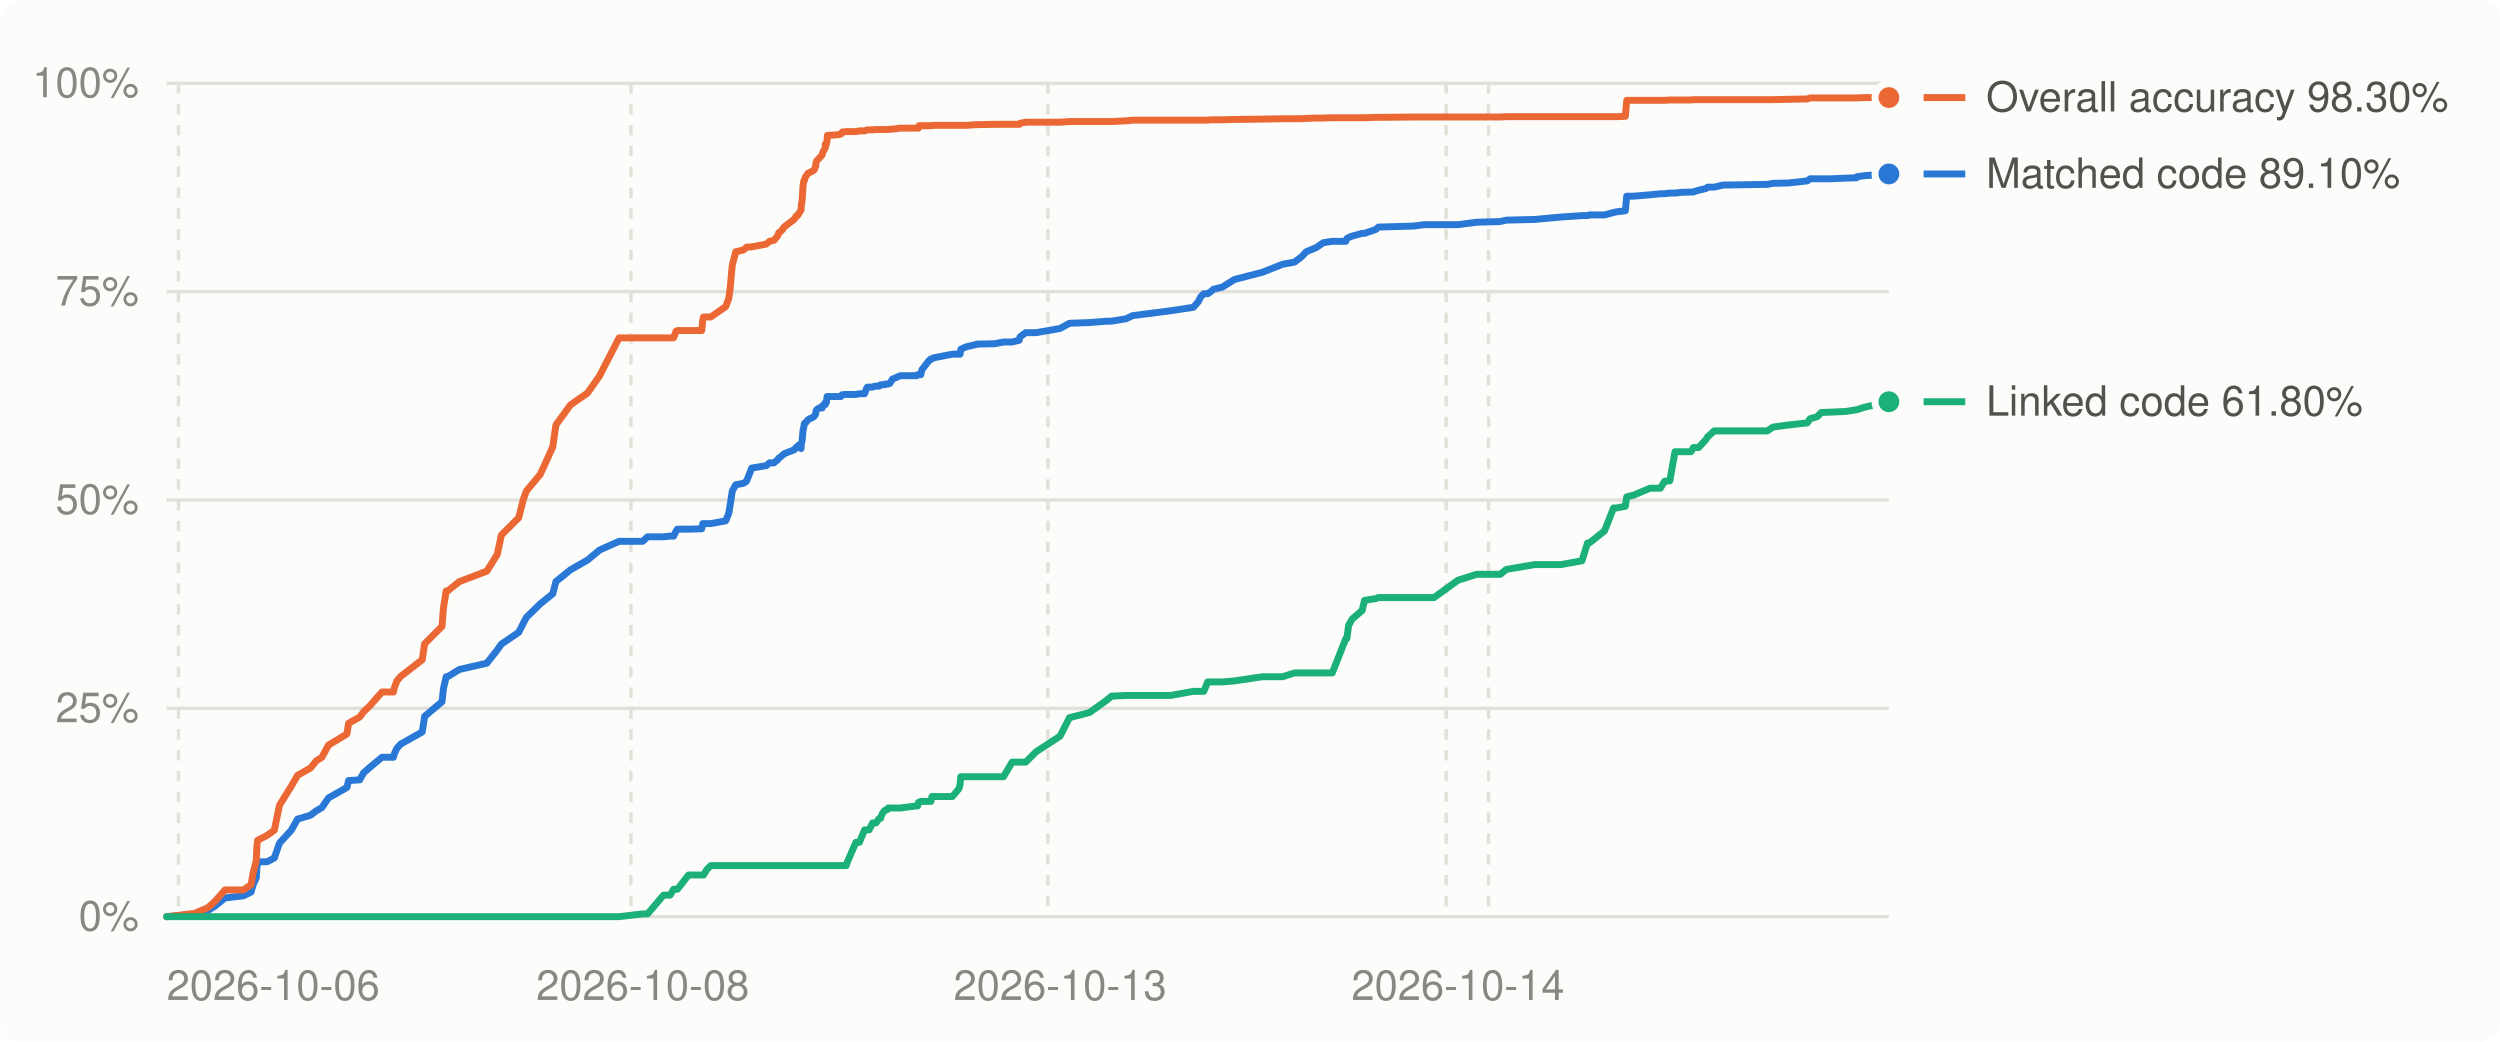
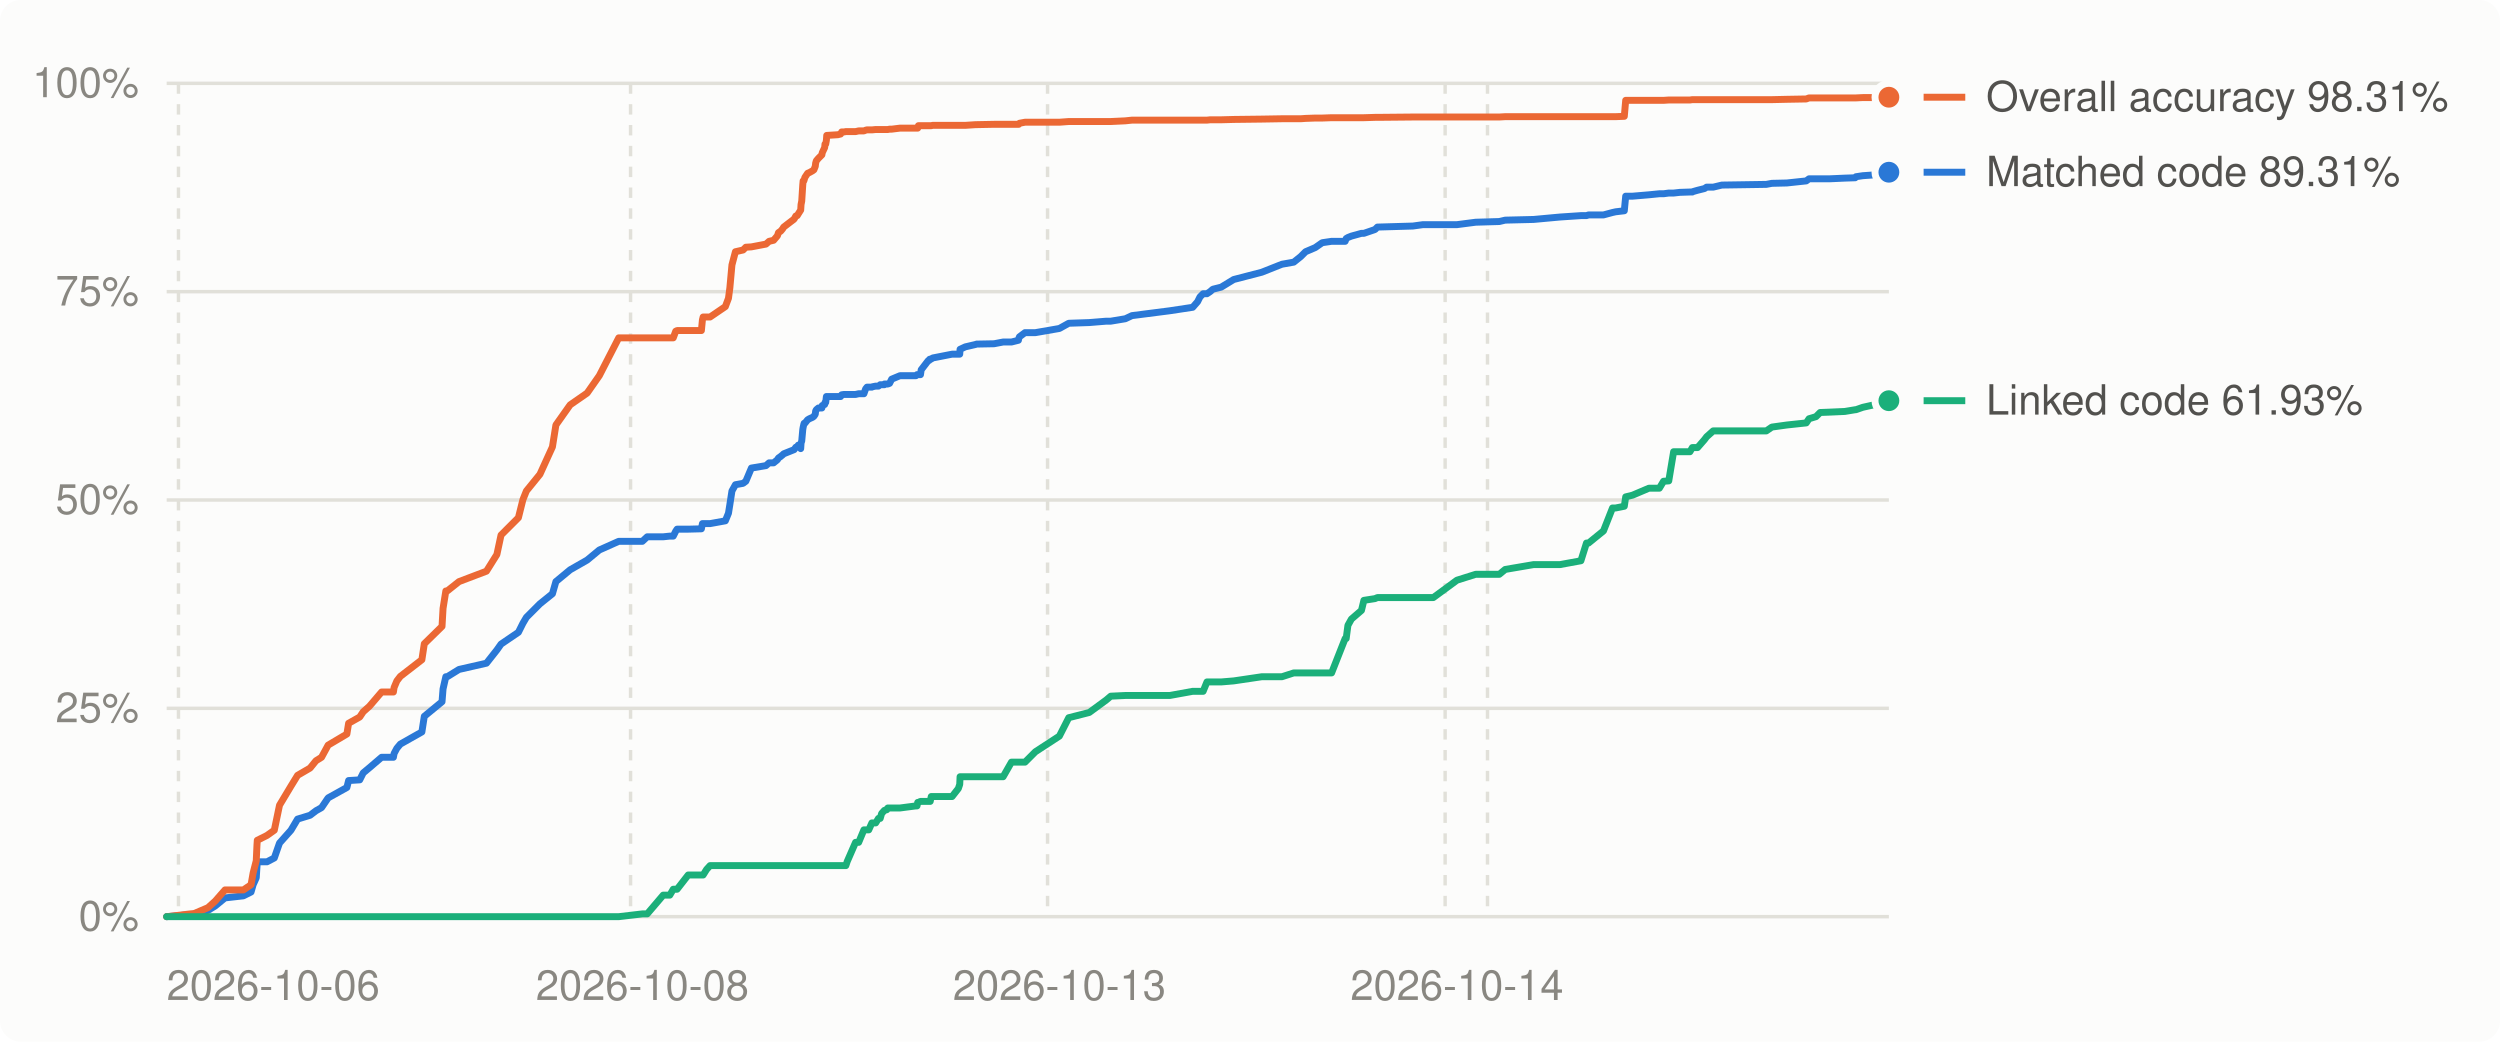
<svg xmlns="http://www.w3.org/2000/svg" viewBox="0 0 720 300" width="720" height="300" role="img" aria-label="Decompilation progress over time">
  <style>
.bg{fill:#fcfcfb}.grid{stroke:#e1e0d9}.muted{fill:#898781}.lbl{fill:#52514e}.ln0{stroke:#2a78d6}.dot0{fill:#2a78d6;stroke:#fcfcfb}.ln1{stroke:#eb6834}.dot1{fill:#eb6834;stroke:#fcfcfb}.ln2{stroke:#1baf7a}.dot2{fill:#1baf7a;stroke:#fcfcfb}
@media (prefers-color-scheme: dark){.bg{fill:#1a1a19}.grid{stroke:#2c2c2a}.muted{fill:#898781}.lbl{fill:#c3c2b7}.ln0{stroke:#3987e5}.dot0{fill:#3987e5;stroke:#1a1a19}.ln1{stroke:#d95926}.dot1{fill:#d95926;stroke:#1a1a19}.ln2{stroke:#199e70}.dot2{fill:#199e70;stroke:#1a1a19}}
text{font:12px -apple-system,BlinkMacSystemFont,'Segoe UI',Helvetica,Arial,sans-serif}
</style>
  <rect class="bg" width="720" height="300" rx="6" />
  <line x1="48" x2="544" y1="264.0" y2="264.0" class="grid" stroke-width="1" />
  <text x="40" y="268.0" class="muted" text-anchor="end">0%</text>
  <line x1="48" x2="544" y1="204.0" y2="204.0" class="grid" stroke-width="1" />
  <text x="40" y="208.0" class="muted" text-anchor="end">25%</text>
  <line x1="48" x2="544" y1="144.0" y2="144.0" class="grid" stroke-width="1" />
  <text x="40" y="148.0" class="muted" text-anchor="end">50%</text>
  <line x1="48" x2="544" y1="84.0" y2="84.0" class="grid" stroke-width="1" />
  <text x="40" y="88.0" class="muted" text-anchor="end">75%</text>
  <line x1="48" x2="544" y1="24.0" y2="24.0" class="grid" stroke-width="1" />
  <text x="40" y="28.0" class="muted" text-anchor="end">100%</text>
  <line x1="51.4" x2="51.4" y1="24" y2="264" class="grid" stroke-width="1" stroke-dasharray="3 3" />
-   <line x1="181.7" x2="181.7" y1="24" y2="264" class="grid" stroke-width="1" stroke-dasharray="3 3" />
-   <line x1="301.8" x2="301.8" y1="24" y2="264" class="grid" stroke-width="1" stroke-dasharray="3 3" />
-   <line x1="416.5" x2="416.5" y1="24" y2="264" class="grid" stroke-width="1" stroke-dasharray="3 3" />
-   <line x1="428.7" x2="428.7" y1="24" y2="264" class="grid" stroke-width="1" stroke-dasharray="3 3" />
+   <line x1="181.6" x2="181.6" y1="24" y2="264" class="grid" stroke-width="1" stroke-dasharray="3 3" />
+   <line x1="301.7" x2="301.7" y1="24" y2="264" class="grid" stroke-width="1" stroke-dasharray="3 3" />
+   <line x1="416.2" x2="416.2" y1="24" y2="264" class="grid" stroke-width="1" stroke-dasharray="3 3" />
+   <line x1="428.4" x2="428.4" y1="24" y2="264" class="grid" stroke-width="1" stroke-dasharray="3 3" />
  <text class="muted" x="48.0" y="288" text-anchor="start">2026-10-06</text>
-   <text class="muted" x="185.1" y="288" text-anchor="middle">2026-10-08</text>
-   <text class="muted" x="305.3" y="288" text-anchor="middle">2026-10-13</text>
-   <text class="muted" x="419.9" y="288" text-anchor="middle">2026-10-14</text>
-   <polyline points="48.0,264.0 54.8,263.4 55.9,263.3 59.9,262.2 62.0,260.9 64.8,258.6 70.1,258.0 72.3,256.9 72.9,254.8 73.8,252.8 74.0,249.7 74.2,248.2 76.9,248.2 79.0,247.1 80.5,242.8 83.9,239.1 85.7,235.9 89.4,234.8 91.1,233.5 92.7,232.6 94.6,229.8 99.9,226.8 100.4,224.8 103.6,224.6 104.7,222.6 106.4,221.1 110.0,218.1 113.3,218.1 113.6,217.0 114.3,215.5 115.4,214.3 121.6,210.8 122.3,206.3 127.3,202.1 127.7,198.4 128.5,194.9 128.9,194.9 132.3,192.8 140.2,191.0 143.2,187.2 144.4,185.5 149.4,182.1 150.7,179.5 151.6,177.8 155.6,173.9 159.2,171.0 160.1,167.5 164.3,164.1 169.2,161.3 172.7,158.4 178.3,155.9 185.1,155.9 186.5,154.6 191.1,154.6 193.0,154.4 194.0,154.4 194.7,153.0 195.1,152.4 198.3,152.4 202.1,152.3 202.4,150.8 202.6,150.8 203.6,150.8 204.7,150.8 209.0,150.0 209.9,147.8 210.3,145.3 210.9,141.4 211.9,139.6 214.1,139.2 215.0,138.6 216.5,134.8 220.7,134.1 221.6,133.3 222.9,133.3 224.0,132.4 224.3,131.9 224.9,131.5 225.0,131.4 225.5,131.0 225.8,130.7 228.8,129.5 229.3,128.8 229.7,128.7 230.0,128.2 230.7,129.2 230.8,127.6 231.0,127.0 231.3,123.7 231.5,123.1 231.6,122.2 231.7,121.9 231.9,121.9 232.7,120.9 233.2,120.6 234.1,120.2 234.5,119.9 234.9,119.3 235.0,118.4 235.2,118.0 235.9,117.5 236.8,117.5 236.9,116.8 237.7,116.5 237.7,115.9 238.0,115.9 238.2,114.2 238.3,114.2 239.9,114.2 241.4,114.2 242.2,114.2 242.5,113.7 242.6,113.7 243.2,113.6 243.7,113.6 244.1,113.6 246.5,113.6 247.5,113.4 249.0,113.4 249.5,112.0 249.8,111.5 250.3,111.5 251.3,111.5 251.3,111.4 252.3,111.2 253.2,111.2 253.6,110.8 254.1,110.8 254.8,110.8 254.9,110.6 255.5,110.6 255.7,110.6 255.8,110.6 256.3,110.4 257.0,109.2 259.3,108.2 264.0,108.2 264.3,107.9 264.5,107.9 264.7,107.9 264.9,107.9 265.2,107.9 265.5,106.5 267.5,103.9 267.7,103.8 267.9,103.5 268.1,103.4 268.4,103.4 268.7,103.1 274.3,102.0 276.2,102.0 276.5,102.0 276.7,100.6 278.2,99.9 281.2,99.2 281.4,99.1 286.4,99.0 289.0,98.5 291.5,98.5 293.5,98.0 293.6,97.5 293.8,97.0 295.4,95.8 298.4,95.8 305.3,94.6 308.0,93.1 313.8,92.9 318.8,92.5 320.1,92.5 324.3,91.8 326.2,90.9 337.1,89.5 343.7,88.5 345.1,86.9 345.8,85.5 346.7,84.6 347.8,84.6 348.7,84.0 349.5,83.3 352.0,82.7 355.5,80.5 363.6,78.4 369.4,76.1 372.8,75.5 374.9,73.9 376.2,72.5 379.1,71.3 381.1,69.9 383.7,69.5 387.6,69.5 387.9,68.7 388.4,68.4 389.4,68.0 392.3,67.2 393.0,67.2 396.2,66.1 397.0,65.4 407.2,65.1 410.1,64.7 413.0,64.7 419.9,64.7 425.3,64.0 432.1,63.8 433.8,63.4 442.0,63.2 449.6,62.5 455.6,62.1 457.2,62.1 457.7,61.9 462.1,61.9 464.7,61.2 465.6,61.0 468.1,60.7 468.5,56.5 470.5,56.5 475.2,56.1 478.2,55.8 479.4,55.8 480.9,55.6 482.4,55.6 484.1,55.4 487.0,55.3 487.7,55.3 487.8,55.2 489.2,54.8 491.3,54.3 491.8,53.9 493.7,53.9 496.2,53.3 509.0,53.1 510.6,52.8 515.0,52.7 520.5,52.1 521.3,51.5 523.4,51.5 524.5,51.5 527.1,51.5 531.6,51.3 534.7,51.2 534.8,50.9 536.9,50.6 544.0,50.1" fill="none" class="ln0" stroke-width="2" stroke-linejoin="round" stroke-linecap="round" />
-   <polyline points="48.0,264.0 54.8,263.2 55.9,263.1 59.9,261.4 62.0,259.5 64.8,256.3 70.1,256.3 72.3,254.8 72.9,251.4 73.8,247.9 74.0,243.5 74.2,242.0 76.9,240.6 79.0,239.1 80.5,231.9 83.9,226.4 85.7,223.3 89.4,221.2 91.1,219.1 92.7,218.1 94.6,214.6 99.9,211.4 100.4,208.3 103.6,206.5 104.7,205.0 106.4,203.4 110.0,199.3 113.3,199.3 113.6,198.0 114.3,196.1 115.4,194.8 121.6,190.0 122.3,185.4 127.3,180.4 127.7,175.2 128.5,170.2 128.9,170.2 132.3,167.5 140.2,164.5 143.2,159.7 144.4,154.1 149.4,149.1 150.7,143.9 151.6,141.4 155.6,136.6 159.2,128.7 160.1,122.4 164.3,116.6 169.2,113.2 172.7,108.2 178.3,97.3 185.1,97.3 186.5,97.3 191.1,97.3 193.0,97.3 194.0,97.3 194.7,95.4 195.1,95.2 198.3,95.2 202.1,95.2 202.4,92.1 202.6,91.3 203.6,91.3 204.7,91.3 209.0,88.3 209.9,85.9 210.3,82.9 210.9,76.3 211.9,72.5 214.1,72.0 215.0,71.2 216.5,71.1 220.7,70.3 221.6,69.5 222.9,69.2 224.0,67.9 224.3,67.0 224.9,66.6 225.0,66.5 225.5,65.9 225.8,65.4 228.8,63.1 229.3,62.2 229.7,62.1 230.0,61.6 230.7,60.5 230.8,58.9 231.0,57.9 231.3,53.2 231.5,52.1 231.6,52.1 231.7,51.8 231.9,51.1 232.7,49.9 233.2,49.7 234.1,49.2 234.5,48.9 234.9,47.9 235.0,47.0 235.2,46.3 235.9,45.6 236.8,44.6 236.9,44.0 237.7,42.5 237.7,41.5 238.0,41.5 238.2,40.4 238.3,39.0 239.9,38.9 241.4,38.8 242.2,38.6 242.5,38.1 242.6,38.0 243.2,38.0 243.7,37.9 244.1,37.9 246.5,37.9 247.5,37.7 249.0,37.7 249.5,37.5 249.8,37.4 250.3,37.4 251.3,37.4 251.3,37.4 252.3,37.3 253.2,37.3 253.6,37.3 254.1,37.3 254.8,37.3 254.9,37.3 255.5,37.3 255.7,37.3 255.8,37.3 256.3,37.2 257.0,37.2 259.3,36.9 264.0,36.9 264.3,36.9 264.5,36.9 264.7,36.2 264.9,36.2 265.2,36.2 265.5,36.2 267.5,36.2 267.7,36.2 267.9,36.2 268.1,36.2 268.4,36.2 268.7,36.1 274.3,36.1 276.2,36.1 276.5,36.1 276.7,36.1 278.2,36.1 281.2,35.9 281.4,35.9 286.4,35.8 289.0,35.8 291.5,35.8 293.5,35.8 293.6,35.8 293.8,35.5 295.4,35.2 298.4,35.2 305.3,35.2 308.0,35.0 313.8,35.0 318.8,35.0 320.1,35.0 324.3,34.8 326.2,34.6 337.1,34.6 343.7,34.6 345.1,34.6 345.8,34.6 346.7,34.6 347.8,34.6 348.7,34.5 349.5,34.5 352.0,34.5 355.5,34.4 363.6,34.3 369.4,34.2 372.8,34.2 374.9,34.2 376.2,34.1 379.1,34.0 381.1,34.0 383.7,33.9 387.6,33.9 387.9,33.9 388.4,33.9 389.4,33.9 392.3,33.9 393.0,33.9 396.2,33.8 397.0,33.8 407.2,33.7 410.1,33.7 413.0,33.7 419.9,33.7 425.3,33.7 432.1,33.7 433.8,33.6 442.0,33.6 449.6,33.6 455.6,33.6 457.2,33.6 457.7,33.6 462.1,33.6 464.7,33.6 465.6,33.6 468.1,33.5 468.5,28.9 470.5,28.9 475.2,28.9 478.2,28.9 479.4,28.9 480.9,28.8 482.4,28.8 484.1,28.8 487.0,28.8 487.7,28.7 487.8,28.7 489.2,28.7 491.3,28.7 491.8,28.7 493.7,28.7 496.2,28.7 509.0,28.7 510.6,28.7 515.0,28.6 520.5,28.5 521.3,28.2 523.4,28.2 524.5,28.2 527.1,28.2 531.6,28.2 534.7,28.2 534.8,28.2 536.9,28.1 544.0,28.1" fill="none" class="ln1" stroke-width="2" stroke-linejoin="round" stroke-linecap="round" />
-   <polyline points="48.0,264.0 54.8,264.0 55.9,264.0 59.9,264.0 62.0,264.0 64.8,264.0 70.1,264.0 72.3,264.0 72.9,264.0 73.8,264.0 74.0,264.0 74.2,264.0 76.9,264.0 79.0,264.0 80.5,264.0 83.9,264.0 85.7,264.0 89.4,264.0 91.1,264.0 92.7,264.0 94.6,264.0 99.9,264.0 100.4,264.0 103.6,264.0 104.7,264.0 106.4,264.0 110.0,264.0 113.3,264.0 113.6,264.0 114.3,264.0 115.4,264.0 121.6,264.0 122.3,264.0 127.3,264.0 127.7,264.0 128.5,264.0 128.9,264.0 132.3,264.0 140.2,264.0 143.2,264.0 144.4,264.0 149.4,264.0 150.7,264.0 151.6,264.0 155.6,264.0 159.2,264.0 160.1,264.0 164.3,264.0 169.2,264.0 172.7,264.0 178.3,264.0 185.1,263.2 186.5,263.2 191.1,257.8 193.0,257.8 194.0,256.1 194.7,256.1 195.1,256.1 198.3,252.0 202.1,252.0 202.4,252.0 202.6,252.0 203.6,250.4 204.7,249.3 209.0,249.3 209.9,249.3 210.3,249.3 210.9,249.3 211.9,249.3 214.1,249.3 215.0,249.3 216.5,249.3 220.7,249.3 221.6,249.3 222.9,249.3 224.0,249.3 224.3,249.3 224.9,249.3 225.0,249.3 225.5,249.3 225.8,249.3 228.8,249.3 229.3,249.3 229.7,249.3 230.0,249.3 230.7,249.3 230.8,249.3 231.0,249.3 231.3,249.3 231.5,249.3 231.6,249.3 231.7,249.3 231.9,249.3 232.7,249.3 233.2,249.3 234.1,249.3 234.5,249.3 234.9,249.3 235.0,249.3 235.2,249.3 235.9,249.3 236.8,249.3 236.9,249.3 237.7,249.3 237.7,249.3 238.0,249.3 238.2,249.3 238.3,249.3 239.9,249.3 241.4,249.3 242.2,249.3 242.5,249.3 242.6,249.3 243.2,249.3 243.7,249.3 244.1,248.1 246.5,242.6 247.5,242.6 249.0,239.0 249.5,239.0 249.8,239.0 250.3,239.0 251.3,237.0 251.3,237.0 252.3,237.0 253.2,235.7 253.6,235.7 254.1,234.3 254.8,233.4 254.9,233.4 255.5,233.2 255.7,232.9 255.8,232.7 256.3,232.7 257.0,232.7 259.3,232.7 264.0,232.1 264.3,232.1 264.5,231.1 264.7,231.1 264.9,231.0 265.2,230.8 265.5,230.8 267.5,230.8 267.7,230.8 267.9,230.8 268.1,230.8 268.4,229.4 268.7,229.4 274.3,229.4 276.2,227.1 276.5,225.9 276.7,223.7 278.2,223.7 281.2,223.7 281.4,223.7 286.4,223.7 289.0,223.7 291.5,219.5 293.5,219.5 293.6,219.5 293.8,219.5 295.4,219.5 298.4,216.5 305.3,212.0 308.0,206.7 313.8,205.2 318.8,201.6 320.1,200.5 324.3,200.3 326.2,200.3 337.1,200.3 343.7,199.1 345.1,199.1 345.8,199.1 346.7,199.1 347.8,196.4 348.7,196.4 349.5,196.4 352.0,196.4 355.5,196.1 363.6,194.9 369.4,194.9 372.8,193.8 374.9,193.8 376.2,193.8 379.1,193.8 381.1,193.8 383.7,193.8 387.6,183.9 387.9,183.9 388.4,180.1 389.4,178.3 392.3,175.8 393.0,172.9 396.2,172.4 397.0,172.1 407.2,172.1 410.1,172.1 413.0,172.1 419.9,167.1 425.3,165.4 432.1,165.4 433.8,164.0 442.0,162.6 449.6,162.6 455.6,161.5 457.2,156.4 457.7,156.4 462.1,152.9 464.7,146.3 465.6,146.3 468.1,145.8 468.5,143.1 470.5,142.6 475.2,140.6 478.2,140.6 479.4,138.6 480.9,138.5 482.4,130.1 484.1,130.1 487.0,130.1 487.7,128.9 487.8,128.9 489.2,128.9 491.3,126.6 491.8,125.8 493.7,124.1 496.2,124.1 509.0,124.1 510.6,123.0 515.0,122.4 520.5,121.8 521.3,120.6 523.4,120.0 524.5,118.8 527.1,118.7 531.6,118.5 534.7,118.0 534.8,118.0 536.9,117.3 544.0,115.7" fill="none" class="ln2" stroke-width="2" stroke-linejoin="round" stroke-linecap="round" />
-   <circle cx="544.0" cy="50.1" r="4" class="dot0" stroke-width="2" />
-   <circle cx="544.0" cy="28.1" r="4" class="dot1" stroke-width="2" />
-   <circle cx="544.0" cy="115.7" r="4" class="dot2" stroke-width="2" />
-   <line x1="554" x2="566" y1="115.7" y2="115.7" class="ln2" stroke-width="2" />
-   <text class="lbl" x="572" y="119.7">Linked code 61.80%</text>
-   <line x1="554" x2="566" y1="50.1" y2="50.1" class="ln0" stroke-width="2" />
-   <text class="lbl" x="572" y="54.1">Matched code 89.10%</text>
-   <line x1="554" x2="566" y1="28.1" y2="28.1" class="ln1" stroke-width="2" />
-   <text class="lbl" x="572" y="32.1">Overall accuracy 98.30%</text>
+   <text class="muted" x="185.0" y="288" text-anchor="middle">2026-10-08</text>
+   <text class="muted" x="305.1" y="288" text-anchor="middle">2026-10-13</text>
+   <text class="muted" x="419.6" y="288" text-anchor="middle">2026-10-14</text>
+   <polyline points="48.0,264.0 54.8,263.4 55.9,263.3 59.9,262.2 62.0,260.9 64.8,258.6 70.1,258.0 72.3,256.9 72.9,254.8 73.8,252.8 74.0,249.7 74.1,248.2 76.9,248.2 79.0,247.1 80.5,242.8 83.8,239.1 85.7,235.9 89.3,234.8 91.0,233.5 92.6,232.6 94.5,229.8 99.9,226.8 100.4,224.8 103.6,224.6 104.6,222.6 106.4,221.1 109.9,218.1 113.3,218.1 113.5,217.0 114.3,215.5 115.3,214.3 121.5,210.8 122.2,206.3 127.3,202.1 127.6,198.4 128.4,194.9 128.8,194.9 132.2,192.8 140.1,191.0 143.1,187.2 144.3,185.5 149.3,182.1 150.6,179.5 151.6,177.8 155.5,173.9 159.1,171.0 160.1,167.5 164.2,164.1 169.1,161.3 172.6,158.4 178.2,155.9 185.0,155.9 186.4,154.6 191.0,154.6 192.9,154.4 193.9,154.4 194.6,153.0 195.0,152.4 198.2,152.4 202.0,152.3 202.3,150.8 202.5,150.8 203.5,150.8 204.5,150.8 208.9,150.0 209.8,147.8 210.2,145.3 210.8,141.4 211.8,139.6 214.0,139.2 214.8,138.6 216.4,134.8 220.6,134.1 221.5,133.3 222.8,133.3 223.9,132.4 224.2,131.9 224.8,131.5 224.9,131.4 225.4,131.0 225.7,130.7 228.7,129.5 229.2,128.8 229.6,128.7 229.9,128.2 230.6,129.2 230.7,127.6 230.9,127.0 231.2,123.7 231.3,123.1 231.5,122.2 231.6,121.9 231.8,121.9 232.6,120.9 233.1,120.6 234.0,120.2 234.4,119.9 234.8,119.3 234.9,118.4 235.1,118.0 235.7,117.5 236.7,117.5 236.8,116.8 237.5,116.5 237.6,115.9 237.8,115.9 238.0,114.2 238.1,114.2 239.7,114.2 241.3,114.2 242.1,114.2 242.4,113.7 242.4,113.7 243.1,113.6 243.6,113.6 244.0,113.6 246.4,113.6 247.3,113.4 248.8,113.4 249.3,112.0 249.7,111.5 250.2,111.5 251.1,111.5 251.2,111.4 252.2,111.2 253.0,111.2 253.5,110.8 253.9,110.8 254.7,110.8 254.7,110.6 255.4,110.6 255.5,110.6 255.7,110.6 256.2,110.4 256.8,109.2 259.2,108.2 263.8,108.2 264.1,107.9 264.3,107.9 264.5,107.9 264.7,107.9 265.1,107.9 265.3,106.5 267.3,103.9 267.6,103.8 267.7,103.5 267.9,103.4 268.2,103.4 268.6,103.1 274.2,102.0 276.0,102.0 276.4,102.0 276.5,100.6 278.0,99.9 281.0,99.2 281.2,99.1 286.3,99.0 288.9,98.5 291.3,98.5 293.3,98.0 293.4,97.5 293.6,97.0 295.2,95.8 298.2,95.8 305.1,94.6 307.8,93.1 313.7,92.9 318.6,92.5 319.9,92.5 324.1,91.8 326.0,90.9 336.9,89.5 343.5,88.5 344.9,86.9 345.6,85.5 346.5,84.6 347.6,84.6 348.5,84.0 349.3,83.3 351.7,82.7 355.3,80.5 363.4,78.4 369.2,76.1 372.6,75.5 374.6,73.9 376.0,72.5 378.8,71.3 380.8,69.9 383.5,69.5 387.4,69.5 387.7,68.7 388.2,68.4 389.2,68.0 392.1,67.2 392.8,67.2 396.0,66.1 396.7,65.4 406.9,65.1 409.8,64.7 412.8,64.7 419.6,64.7 425.0,64.0 431.8,63.8 433.5,63.4 441.7,63.2 449.3,62.5 455.3,62.1 456.9,62.1 457.5,61.9 461.8,61.9 464.4,61.2 465.3,61.0 467.8,60.7 468.2,56.5 470.2,56.5 474.9,56.1 477.9,55.8 479.1,55.8 480.6,55.6 482.0,55.6 483.8,55.4 486.7,55.3 487.4,55.3 487.5,55.2 488.9,54.8 490.9,54.3 491.5,53.9 493.4,53.9 495.9,53.3 508.7,53.1 510.3,52.8 514.6,52.7 520.2,52.1 521.0,51.5 523.0,51.5 524.2,51.5 526.8,51.5 531.3,51.3 534.3,51.2 534.5,50.9 536.5,50.6 543.7,50.1 544.0,49.6" fill="none" class="ln0" stroke-width="2" stroke-linejoin="round" stroke-linecap="round" />
+   <polyline points="48.0,264.0 54.8,263.2 55.9,263.1 59.9,261.4 62.0,259.5 64.8,256.3 70.1,256.3 72.3,254.8 72.9,251.4 73.8,247.9 74.0,243.5 74.1,242.0 76.9,240.6 79.0,239.1 80.5,231.9 83.8,226.4 85.7,223.3 89.3,221.2 91.0,219.1 92.6,218.1 94.5,214.6 99.9,211.4 100.4,208.3 103.6,206.5 104.6,205.0 106.4,203.4 109.9,199.3 113.3,199.3 113.5,198.0 114.3,196.1 115.3,194.8 121.5,190.0 122.2,185.4 127.3,180.4 127.6,175.2 128.4,170.2 128.8,170.2 132.2,167.5 140.1,164.5 143.1,159.7 144.3,154.1 149.3,149.1 150.6,143.9 151.6,141.4 155.5,136.6 159.1,128.7 160.1,122.4 164.2,116.6 169.1,113.2 172.6,108.2 178.2,97.3 185.0,97.3 186.4,97.3 191.0,97.3 192.9,97.3 193.9,97.3 194.6,95.4 195.0,95.2 198.2,95.2 202.0,95.2 202.3,92.1 202.5,91.3 203.5,91.3 204.5,91.3 208.9,88.3 209.8,85.9 210.2,82.9 210.8,76.3 211.8,72.5 214.0,72.0 214.8,71.2 216.4,71.1 220.6,70.3 221.5,69.5 222.8,69.2 223.9,67.9 224.2,67.0 224.8,66.6 224.9,66.5 225.4,65.9 225.7,65.4 228.7,63.1 229.2,62.2 229.6,62.1 229.9,61.6 230.6,60.5 230.7,58.9 230.9,57.9 231.2,53.2 231.3,52.1 231.5,52.1 231.6,51.8 231.8,51.1 232.6,49.9 233.1,49.7 234.0,49.2 234.4,48.9 234.8,47.9 234.9,47.0 235.1,46.3 235.7,45.6 236.7,44.6 236.8,44.0 237.5,42.5 237.6,41.5 237.8,41.5 238.0,40.4 238.1,39.0 239.7,38.9 241.3,38.8 242.1,38.6 242.4,38.1 242.4,38.0 243.1,38.0 243.6,37.9 244.0,37.9 246.4,37.9 247.3,37.7 248.8,37.7 249.3,37.5 249.7,37.4 250.2,37.4 251.1,37.4 251.2,37.4 252.2,37.3 253.0,37.3 253.5,37.3 253.9,37.3 254.7,37.3 254.7,37.3 255.4,37.3 255.5,37.3 255.7,37.3 256.2,37.2 256.8,37.2 259.2,36.9 263.8,36.9 264.1,36.9 264.3,36.9 264.5,36.2 264.7,36.2 265.1,36.2 265.3,36.2 267.3,36.2 267.6,36.2 267.7,36.2 267.9,36.2 268.2,36.2 268.6,36.1 274.2,36.1 276.0,36.1 276.4,36.1 276.5,36.1 278.0,36.1 281.0,35.9 281.2,35.9 286.3,35.8 288.9,35.8 291.3,35.8 293.3,35.8 293.4,35.8 293.6,35.5 295.2,35.2 298.2,35.2 305.1,35.2 307.8,35.0 313.7,35.0 318.6,35.0 319.9,35.0 324.1,34.8 326.0,34.6 336.9,34.6 343.5,34.6 344.9,34.6 345.6,34.6 346.5,34.6 347.6,34.6 348.5,34.5 349.3,34.5 351.7,34.5 355.3,34.4 363.4,34.3 369.2,34.2 372.6,34.2 374.6,34.2 376.0,34.1 378.8,34.0 380.8,34.0 383.5,33.9 387.4,33.9 387.7,33.9 388.2,33.9 389.2,33.9 392.1,33.9 392.8,33.9 396.0,33.8 396.7,33.8 406.9,33.7 409.8,33.7 412.8,33.7 419.6,33.7 425.0,33.7 431.8,33.7 433.5,33.6 441.7,33.6 449.3,33.6 455.3,33.6 456.9,33.6 457.5,33.6 461.8,33.6 464.4,33.6 465.3,33.6 467.8,33.5 468.2,28.9 470.2,28.9 474.9,28.9 477.9,28.9 479.1,28.9 480.6,28.8 482.0,28.8 483.8,28.8 486.7,28.8 487.4,28.7 487.5,28.7 488.9,28.7 490.9,28.7 491.5,28.7 493.4,28.7 495.9,28.7 508.7,28.7 510.3,28.7 514.6,28.6 520.2,28.5 521.0,28.2 523.0,28.2 524.2,28.2 526.8,28.2 531.3,28.2 534.3,28.2 534.5,28.2 536.5,28.1 543.7,28.1 544.0,28.0" fill="none" class="ln1" stroke-width="2" stroke-linejoin="round" stroke-linecap="round" />
+   <polyline points="48.0,264.0 54.8,264.0 55.9,264.0 59.9,264.0 62.0,264.0 64.8,264.0 70.1,264.0 72.3,264.0 72.9,264.0 73.8,264.0 74.0,264.0 74.1,264.0 76.9,264.0 79.0,264.0 80.5,264.0 83.8,264.0 85.7,264.0 89.3,264.0 91.0,264.0 92.6,264.0 94.5,264.0 99.9,264.0 100.4,264.0 103.6,264.0 104.6,264.0 106.4,264.0 109.9,264.0 113.3,264.0 113.5,264.0 114.3,264.0 115.3,264.0 121.5,264.0 122.2,264.0 127.3,264.0 127.6,264.0 128.4,264.0 128.8,264.0 132.2,264.0 140.1,264.0 143.1,264.0 144.3,264.0 149.3,264.0 150.6,264.0 151.6,264.0 155.5,264.0 159.1,264.0 160.1,264.0 164.2,264.0 169.1,264.0 172.6,264.0 178.2,264.0 185.0,263.2 186.4,263.2 191.0,257.8 192.9,257.8 193.9,256.1 194.6,256.1 195.0,256.1 198.2,252.0 202.0,252.0 202.3,252.0 202.5,252.0 203.5,250.4 204.5,249.3 208.9,249.3 209.8,249.3 210.2,249.3 210.8,249.3 211.8,249.3 214.0,249.3 214.8,249.3 216.4,249.3 220.6,249.3 221.5,249.3 222.8,249.3 223.9,249.3 224.2,249.3 224.8,249.3 224.9,249.3 225.4,249.3 225.7,249.3 228.7,249.3 229.2,249.3 229.6,249.3 229.9,249.3 230.6,249.3 230.7,249.3 230.9,249.3 231.2,249.3 231.3,249.3 231.5,249.3 231.6,249.3 231.8,249.3 232.6,249.3 233.1,249.3 234.0,249.3 234.4,249.3 234.8,249.3 234.9,249.3 235.1,249.3 235.7,249.3 236.7,249.3 236.8,249.3 237.5,249.3 237.6,249.3 237.8,249.3 238.0,249.3 238.1,249.3 239.7,249.3 241.3,249.3 242.1,249.3 242.4,249.3 242.4,249.3 243.1,249.3 243.6,249.3 244.0,248.1 246.4,242.6 247.3,242.6 248.8,239.0 249.3,239.0 249.7,239.0 250.2,239.0 251.1,237.0 251.2,237.0 252.2,237.0 253.0,235.7 253.5,235.7 253.9,234.3 254.7,233.4 254.7,233.4 255.4,233.2 255.5,232.9 255.7,232.7 256.2,232.7 256.8,232.7 259.2,232.7 263.8,232.1 264.1,232.1 264.3,231.1 264.5,231.1 264.7,231.0 265.1,230.8 265.3,230.8 267.3,230.8 267.6,230.8 267.7,230.8 267.9,230.8 268.2,229.4 268.6,229.4 274.2,229.4 276.0,227.1 276.4,225.9 276.5,223.7 278.0,223.7 281.0,223.7 281.2,223.7 286.3,223.7 288.9,223.7 291.3,219.5 293.3,219.5 293.4,219.5 293.6,219.5 295.2,219.5 298.2,216.5 305.1,212.0 307.8,206.7 313.7,205.2 318.6,201.6 319.9,200.5 324.1,200.3 326.0,200.3 336.9,200.3 343.5,199.1 344.9,199.1 345.6,199.1 346.5,199.1 347.6,196.4 348.5,196.4 349.3,196.4 351.7,196.4 355.3,196.1 363.4,194.9 369.2,194.9 372.6,193.8 374.6,193.8 376.0,193.8 378.8,193.8 380.8,193.8 383.5,193.8 387.4,183.9 387.7,183.9 388.2,180.1 389.2,178.3 392.1,175.8 392.8,172.9 396.0,172.4 396.7,172.1 406.9,172.1 409.8,172.1 412.8,172.1 419.6,167.1 425.0,165.4 431.8,165.4 433.5,164.0 441.7,162.6 449.3,162.6 455.3,161.5 456.9,156.4 457.5,156.4 461.8,152.9 464.4,146.3 465.3,146.3 467.8,145.8 468.2,143.1 470.2,142.6 474.9,140.6 477.9,140.6 479.1,138.6 480.6,138.5 482.0,130.1 483.8,130.1 486.7,130.1 487.4,128.9 487.5,128.9 488.9,128.9 490.9,126.6 491.5,125.8 493.4,124.1 495.9,124.1 508.7,124.1 510.3,123.0 514.6,122.4 520.2,121.8 521.0,120.6 523.0,120.0 524.2,118.8 526.8,118.7 531.3,118.5 534.3,118.0 534.5,118.0 536.5,117.3 543.7,115.7 544.0,115.4" fill="none" class="ln2" stroke-width="2" stroke-linejoin="round" stroke-linecap="round" />
+   <circle cx="544.0" cy="49.6" r="4" class="dot0" stroke-width="2" />
+   <circle cx="544.0" cy="28.0" r="4" class="dot1" stroke-width="2" />
+   <circle cx="544.0" cy="115.4" r="4" class="dot2" stroke-width="2" />
+   <line x1="554" x2="566" y1="115.4" y2="115.4" class="ln2" stroke-width="2" />
+   <text class="lbl" x="572" y="119.4">Linked code 61.93%</text>
+   <line x1="554" x2="566" y1="49.6" y2="49.6" class="ln0" stroke-width="2" />
+   <text class="lbl" x="572" y="53.6">Matched code 89.31%</text>
+   <line x1="554" x2="566" y1="28.0" y2="28.0" class="ln1" stroke-width="2" />
+   <text class="lbl" x="572" y="32.0">Overall accuracy 98.31%</text>
</svg>
